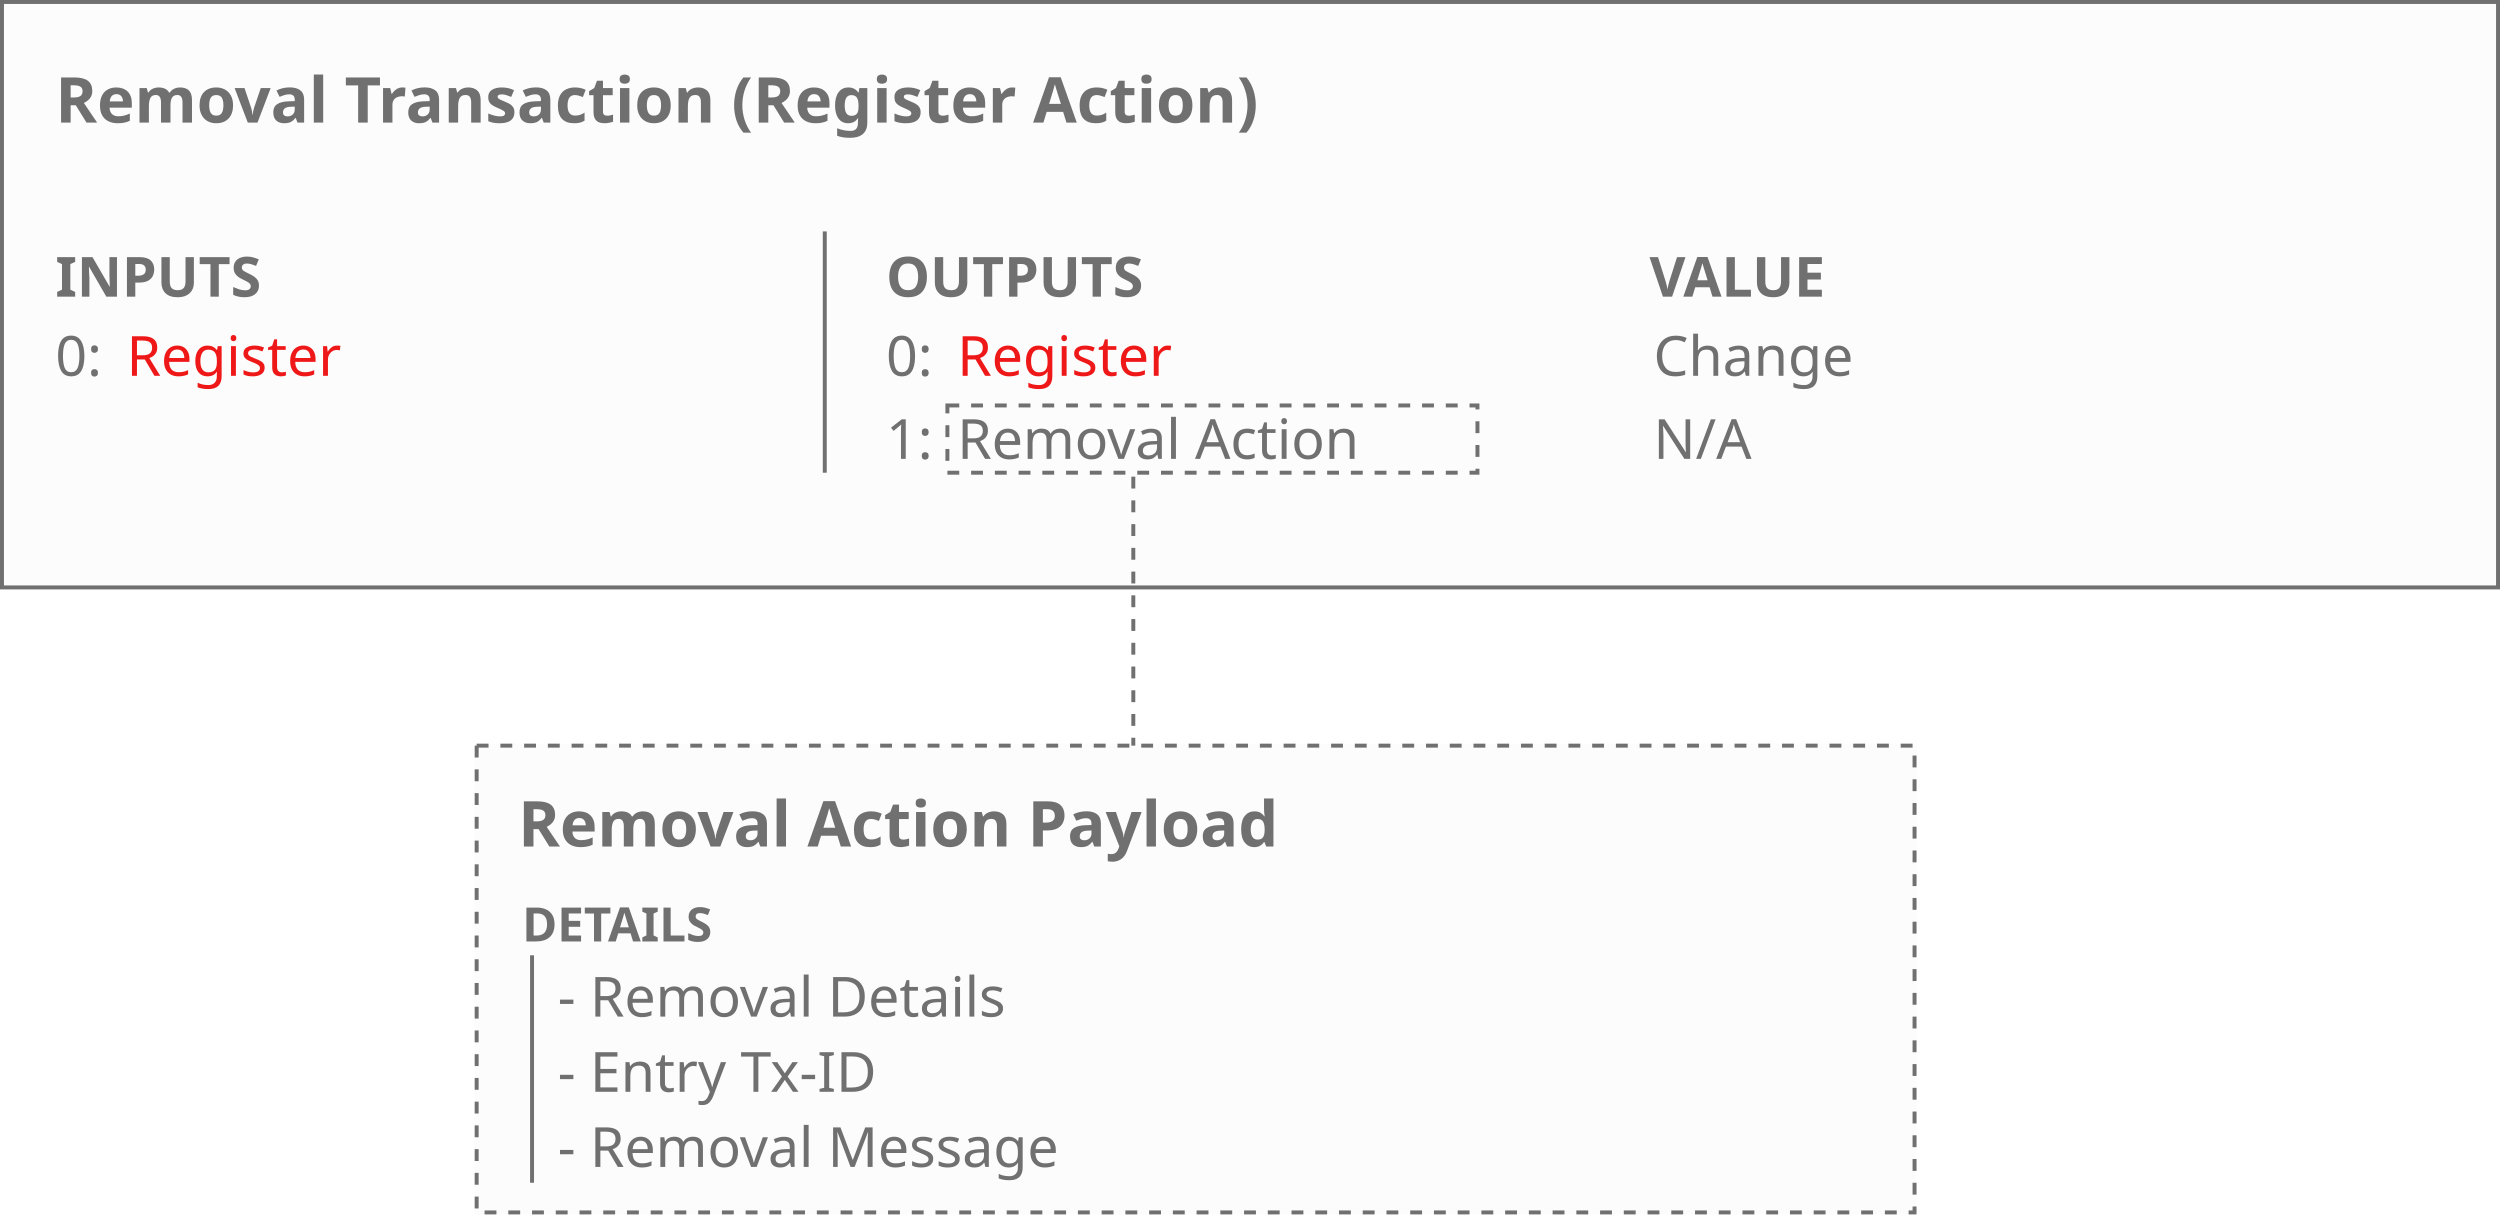
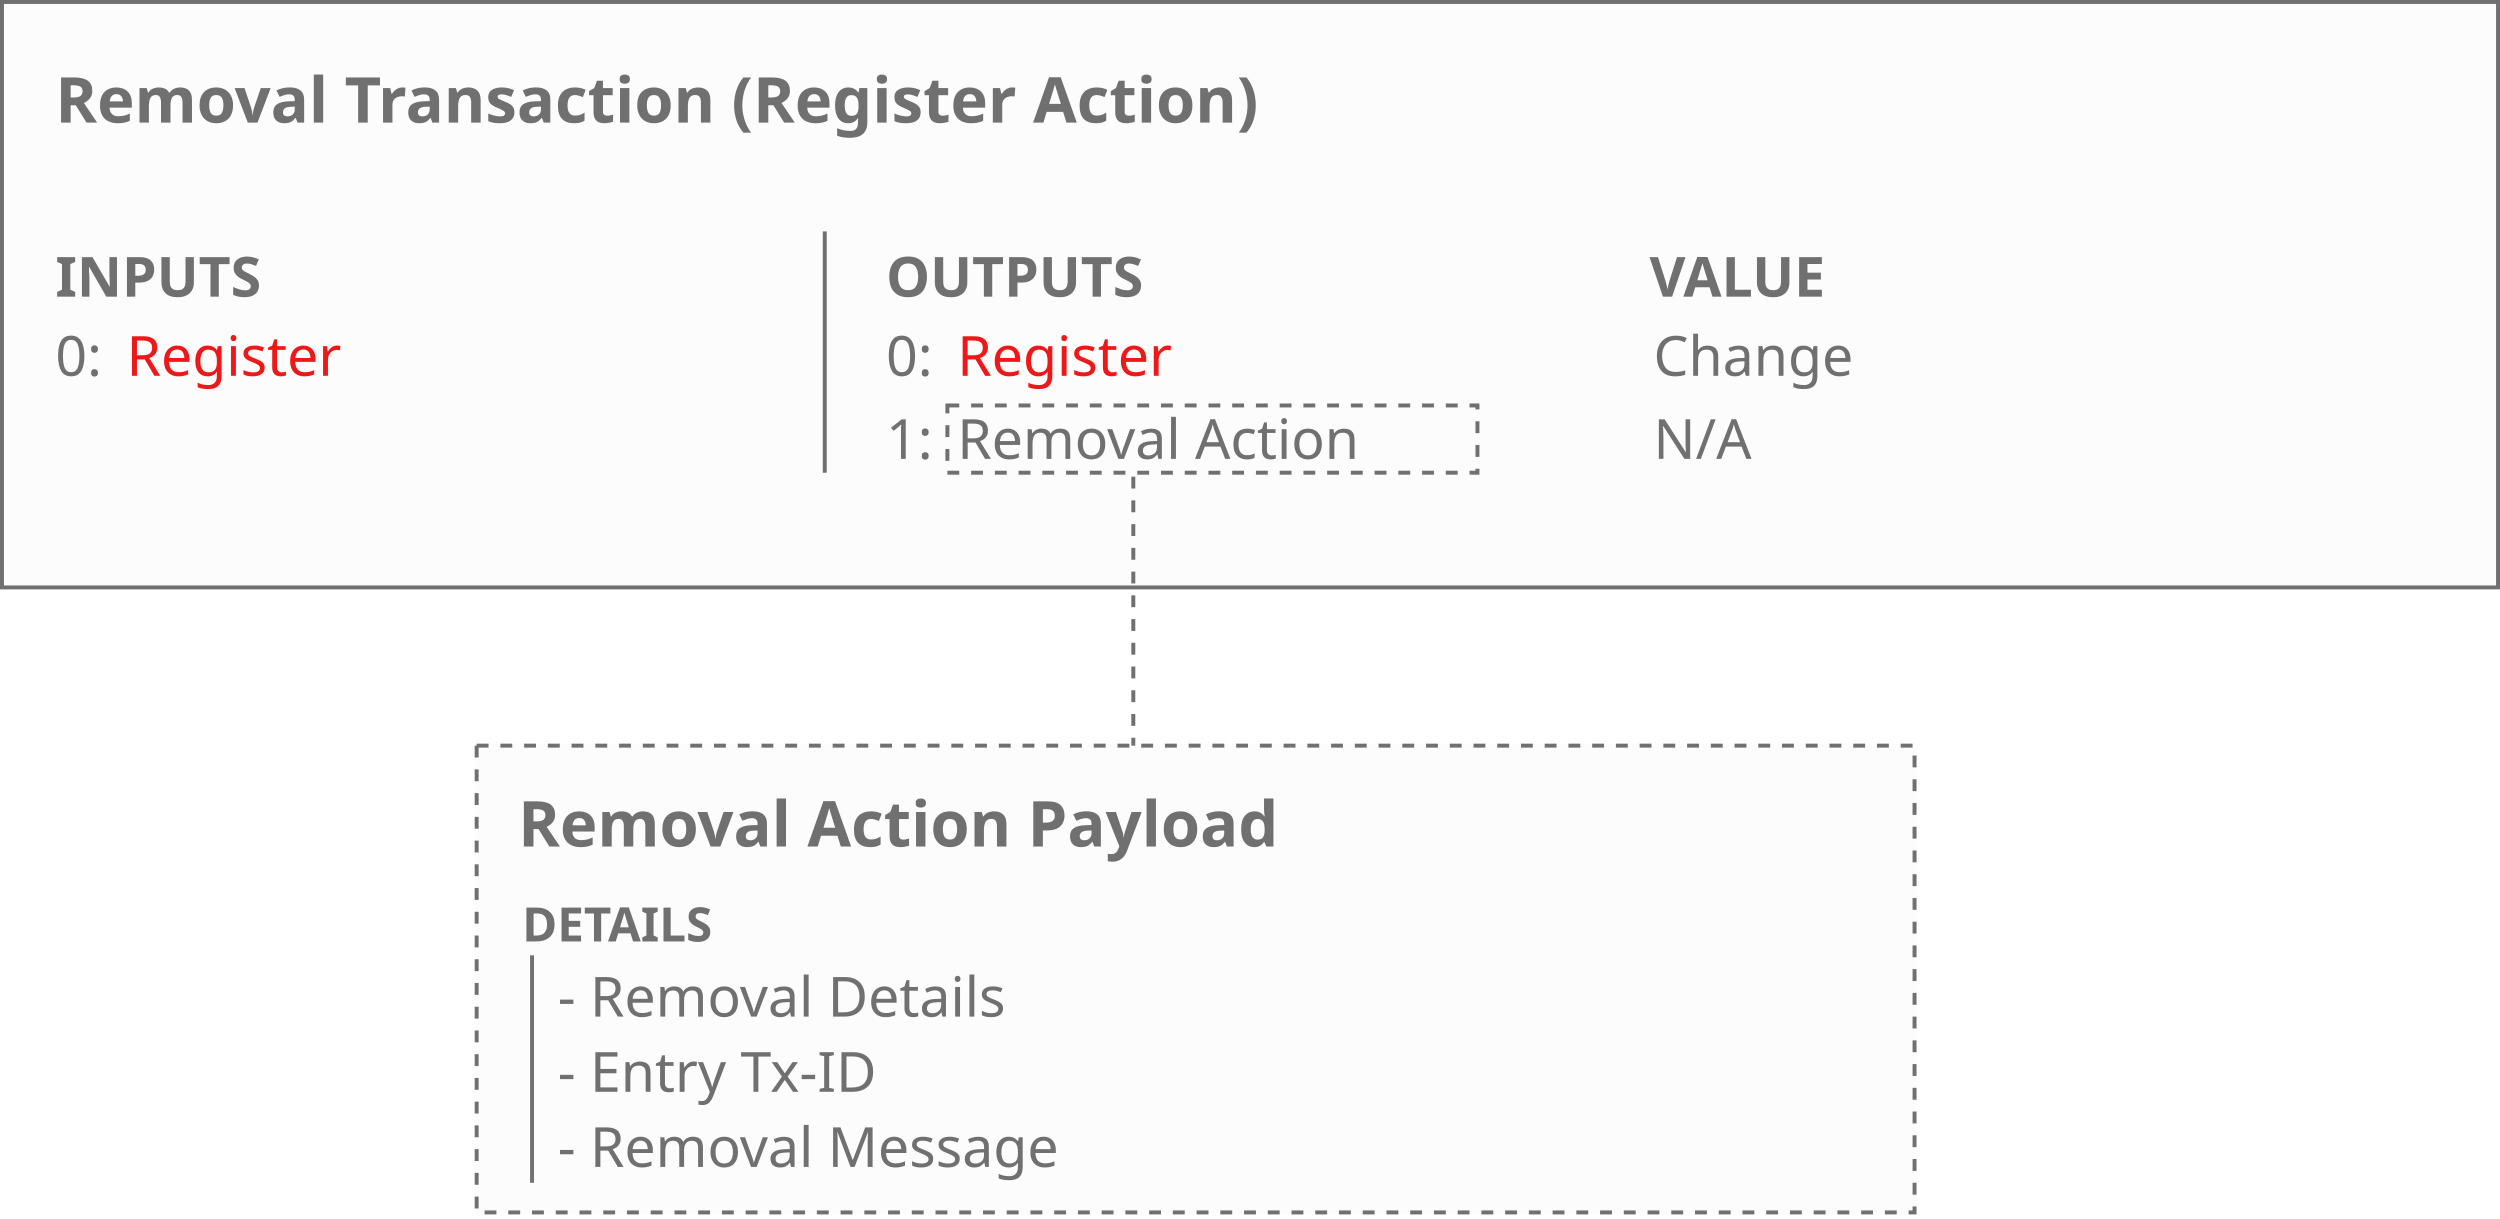
- <svg xmlns="http://www.w3.org/2000/svg" width="632" height="307" viewBox="0 0 632 307">
-   <g id="removal-action" transform="translate(-14801 5702)">
-     <g id="Rectangle_278" data-name="Rectangle 278" transform="translate(14921 -5514)" fill="#fcfcfc" stroke="#707070" stroke-width="1" stroke-dasharray="3">
-       <rect width="364.499" height="119" stroke="none" />
-       <rect x="0.5" y="0.5" width="363.499" height="118" fill="none" />
+ <svg xmlns="http://www.w3.org/2000/svg" width="632" height="308" viewBox="0 0 632 308">
+   <defs>
+     <clipPath id="clip-removal-action">
+       <rect width="632" height="308" />
+     </clipPath>
+   </defs>
+   <g id="removal-action" clip-path="url(#clip-removal-action)">
+     <g id="removal-action-2" data-name="removal-action" transform="translate(-14801 5702)">
+       <g id="Rectangle_278" data-name="Rectangle 278" transform="translate(14921 -5514)" fill="#fcfcfc" stroke="#707070" stroke-width="1" stroke-dasharray="3">
+         <rect width="364.499" height="119" stroke="none" />
+         <rect x="0.5" y="0.5" width="363.499" height="118" fill="none" />
+       </g>
+       <g id="Rectangle_279" data-name="Rectangle 279" transform="translate(14801 -5702)" fill="#fcfcfc" stroke="#707070" stroke-width="1">
+         <rect width="632" height="149" stroke="none" />
+         <rect x="0.5" y="0.5" width="631" height="148" fill="none" />
+       </g>
+       <text id="Removal_Transaction_Register_Action_" data-name="Removal Transaction (Register Action)" transform="translate(14815 -5671)" fill="#707070" font-size="16" font-family="SegoeUI-Semibold, Segoe UI" font-weight="600">
+         <tspan x="0" y="0">Removal Transaction (Register Action)</tspan>
+       </text>
+       <line id="Line_332" data-name="Line 332" y2="61" transform="translate(15009.5 -5643.5)" fill="none" stroke="#707070" stroke-width="1" />
+       <text id="INPUTS" transform="translate(14815 -5642)" fill="#707070" font-size="14" font-family="SegoeUI-Bold, Segoe UI" font-weight="700">
+         <tspan x="0" y="15">INPUTS</tspan>
+       </text>
+       <text id="OUTPUTS_" data-name="OUTPUTS " transform="translate(15025 -5642)" fill="#707070" font-size="14" font-family="SegoeUI-Bold, Segoe UI" font-weight="700">
+         <tspan x="0" y="15">OUTPUTS </tspan>
+       </text>
+       <text id="_0:_" data-name="0: " transform="translate(14815 -5607)" fill="#707070" font-size="14" font-family="SegoeUI, Segoe UI">
+         <tspan x="0" y="0">0: </tspan>
+       </text>
+       <text id="VALUE" transform="translate(15218 -5642)" fill="#707070" font-size="14" font-family="SegoeUI-Bold, Segoe UI" font-weight="700">
+         <tspan x="0" y="15">VALUE</tspan>
+       </text>
+       <text id="Removal_Action_Payload" data-name="Removal Action Payload" transform="translate(14932 -5488)" fill="#707070" font-size="16" font-family="SegoeUI-Semibold, Segoe UI" font-weight="600">
+         <tspan x="0" y="0">Removal Action Payload</tspan>
+       </text>
+       <line id="Line_333" data-name="Line 333" y2="68" transform="translate(15087.5 -5581.5)" fill="none" stroke="#707070" stroke-width="1" stroke-dasharray="3" />
+       <text id="_0:_2" data-name="0: " transform="translate(15025 -5607)" fill="#707070" font-size="14" font-family="SegoeUI, Segoe UI">
+         <tspan x="0" y="0">0: </tspan>
+       </text>
+       <text id="Change" transform="translate(15219 -5607)" fill="#707070" font-size="14" font-family="SegoeUI, Segoe UI">
+         <tspan x="0" y="0">Change</tspan>
+       </text>
+       <text id="Register" transform="translate(14833 -5607)" fill="#ef1818" font-size="14" font-family="SegoeUI, Segoe UI">
+         <tspan x="0" y="0">Register</tspan>
+       </text>
+       <g id="Rectangle_280" data-name="Rectangle 280" transform="translate(15040 -5600)" fill="none" stroke="#707070" stroke-width="1" stroke-dasharray="3">
+         <rect width="135" height="18" stroke="none" />
+         <rect x="0.5" y="0.5" width="134" height="17" fill="none" />
+       </g>
+       <text id="_1:_" data-name="1: " transform="translate(15025 -5586)" fill="#707070" font-size="14" font-family="SegoeUI, Segoe UI">
+         <tspan x="0" y="0">1: </tspan>
+       </text>
+       <text id="Removal_Action" data-name="Removal Action" transform="translate(15043 -5586)" fill="#707070" font-size="14" font-family="SegoeUI, Segoe UI">
+         <tspan x="0" y="0">Removal Action</tspan>
+       </text>
+       <text id="N_A" data-name="N/A" transform="translate(15219 -5586)" fill="#707070" font-size="14" font-family="SegoeUI, Segoe UI">
+         <tspan x="0" y="0">N/A</tspan>
+       </text>
+       <text id="Register-2" data-name="Register" transform="translate(15043 -5607)" fill="#ef1818" font-size="14" font-family="SegoeUI, Segoe UI">
+         <tspan x="0" y="0">Register</tspan>
+       </text>
+       <text id="DETAILS" transform="translate(14933 -5477)" fill="#707070" font-size="12" font-family="SegoeUI-Bold, Segoe UI" font-weight="700">
+         <tspan x="0" y="13">DETAILS</tspan>
+       </text>
+       <path id="Path_161" data-name="Path 161" d="M0,0V57.5" transform="translate(14935.5 -5460.5)" fill="none" stroke="#707070" stroke-width="1" />
+       <text id="_-_Removal_Details_-_Entry_Tx-ID_-_Removal_Message" data-name="- Removal Details - Entry Tx-ID - Removal Message" transform="translate(14942 -5445)" fill="#707070" font-size="14" font-family="SegoeUI, Segoe UI">
+         <tspan x="0" y="0">- Removal Details</tspan>
+         <tspan x="0" y="19">- Entry Tx-ID</tspan>
+         <tspan x="0" y="38">- Removal Message</tspan>
+       </text>
    </g>
-     <g id="Rectangle_279" data-name="Rectangle 279" transform="translate(14801 -5702)" fill="#fcfcfc" stroke="#707070" stroke-width="1">
-       <rect width="632" height="149" stroke="none" />
-       <rect x="0.5" y="0.5" width="631" height="148" fill="none" />
-     </g>
-     <text id="Removal_Transaction_Register_Action_" data-name="Removal Transaction (Register Action)" transform="translate(14815 -5671)" fill="#707070" font-size="16" font-family="SegoeUI-Semibold, Segoe UI" font-weight="600">
-       <tspan x="0" y="0">Removal Transaction (Register Action)</tspan>
-     </text>
-     <line id="Line_332" data-name="Line 332" y2="61" transform="translate(15009.5 -5643.5)" fill="none" stroke="#707070" stroke-width="1" />
-     <text id="INPUTS" transform="translate(14815 -5642)" fill="#707070" font-size="14" font-family="SegoeUI-Bold, Segoe UI" font-weight="700">
-       <tspan x="0" y="15">INPUTS</tspan>
-     </text>
-     <text id="OUTPUTS_" data-name="OUTPUTS " transform="translate(15025 -5642)" fill="#707070" font-size="14" font-family="SegoeUI-Bold, Segoe UI" font-weight="700">
-       <tspan x="0" y="15">OUTPUTS </tspan>
-     </text>
-     <text id="_0:_" data-name="0: " transform="translate(14815 -5607)" fill="#707070" font-size="14" font-family="SegoeUI, Segoe UI">
-       <tspan x="0" y="0">0: </tspan>
-     </text>
-     <text id="VALUE" transform="translate(15218 -5642)" fill="#707070" font-size="14" font-family="SegoeUI-Bold, Segoe UI" font-weight="700">
-       <tspan x="0" y="15">VALUE</tspan>
-     </text>
-     <text id="Removal_Action_Payload" data-name="Removal Action Payload" transform="translate(14932 -5488)" fill="#707070" font-size="16" font-family="SegoeUI-Semibold, Segoe UI" font-weight="600">
-       <tspan x="0" y="0">Removal Action Payload</tspan>
-     </text>
-     <line id="Line_333" data-name="Line 333" y2="68" transform="translate(15087.5 -5581.5)" fill="none" stroke="#707070" stroke-width="1" stroke-dasharray="3" />
-     <text id="_0:_2" data-name="0: " transform="translate(15025 -5607)" fill="#707070" font-size="14" font-family="SegoeUI, Segoe UI">
-       <tspan x="0" y="0">0: </tspan>
-     </text>
-     <text id="Change" transform="translate(15219 -5607)" fill="#707070" font-size="14" font-family="SegoeUI, Segoe UI">
-       <tspan x="0" y="0">Change</tspan>
-     </text>
-     <text id="Register" transform="translate(14833 -5607)" fill="#ef1818" font-size="14" font-family="SegoeUI, Segoe UI">
-       <tspan x="0" y="0">Register</tspan>
-     </text>
-     <g id="Rectangle_280" data-name="Rectangle 280" transform="translate(15040 -5600)" fill="none" stroke="#707070" stroke-width="1" stroke-dasharray="3">
-       <rect width="135" height="18" stroke="none" />
-       <rect x="0.5" y="0.5" width="134" height="17" fill="none" />
-     </g>
-     <text id="_1:_" data-name="1: " transform="translate(15025 -5586)" fill="#707070" font-size="14" font-family="SegoeUI, Segoe UI">
-       <tspan x="0" y="0">1: </tspan>
-     </text>
-     <text id="Removal_Action" data-name="Removal Action" transform="translate(15043 -5586)" fill="#707070" font-size="14" font-family="SegoeUI, Segoe UI">
-       <tspan x="0" y="0">Removal Action</tspan>
-     </text>
-     <text id="N_A" data-name="N/A" transform="translate(15219 -5586)" fill="#707070" font-size="14" font-family="SegoeUI, Segoe UI">
-       <tspan x="0" y="0">N/A</tspan>
-     </text>
-     <text id="Register-2" data-name="Register" transform="translate(15043 -5607)" fill="#ef1818" font-size="14" font-family="SegoeUI, Segoe UI">
-       <tspan x="0" y="0">Register</tspan>
-     </text>
-     <text id="DETAILS" transform="translate(14933 -5477)" fill="#707070" font-size="12" font-family="SegoeUI-Bold, Segoe UI" font-weight="700">
-       <tspan x="0" y="13">DETAILS</tspan>
-     </text>
-     <path id="Path_161" data-name="Path 161" d="M0,0V57.5" transform="translate(14935.5 -5460.5)" fill="none" stroke="#707070" stroke-width="1" />
-     <text id="_-_Removal_Details_-_Entry_Tx-ID_-_Removal_Message" data-name="- Removal Details - Entry Tx-ID - Removal Message" transform="translate(14942 -5445)" fill="#707070" font-size="14" font-family="SegoeUI, Segoe UI">
-       <tspan x="0" y="0">- Removal Details</tspan>
-       <tspan x="0" y="19">- Entry Tx-ID</tspan>
-       <tspan x="0" y="38">- Removal Message</tspan>
-     </text>
  </g>
</svg>
